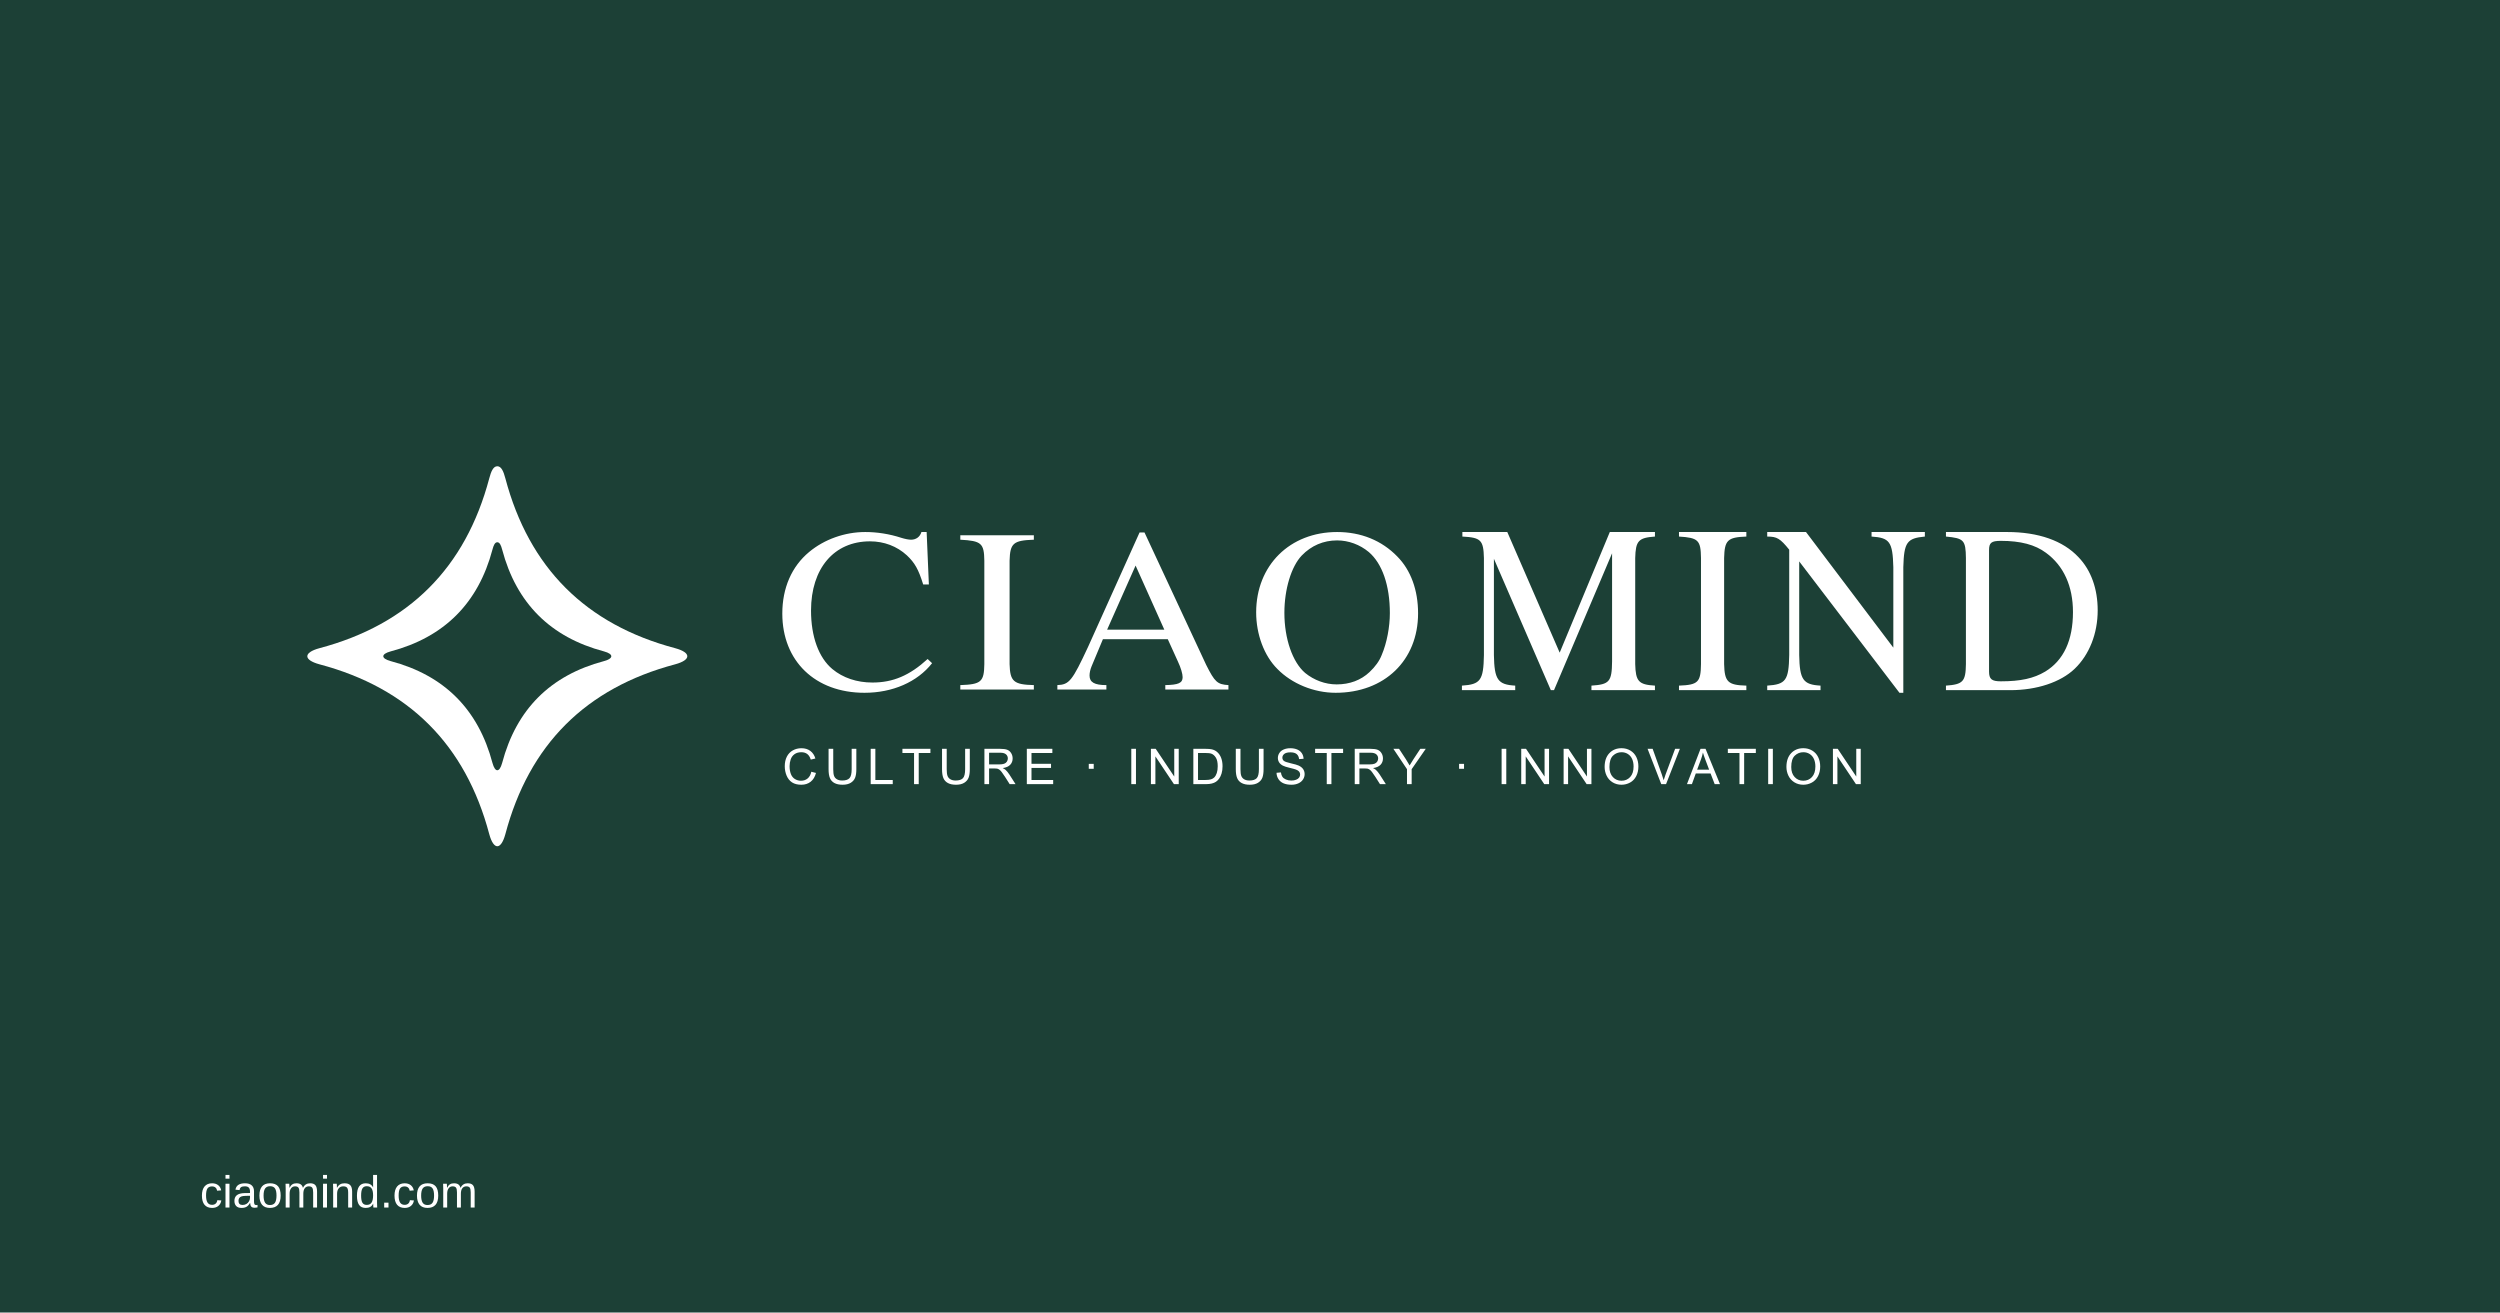
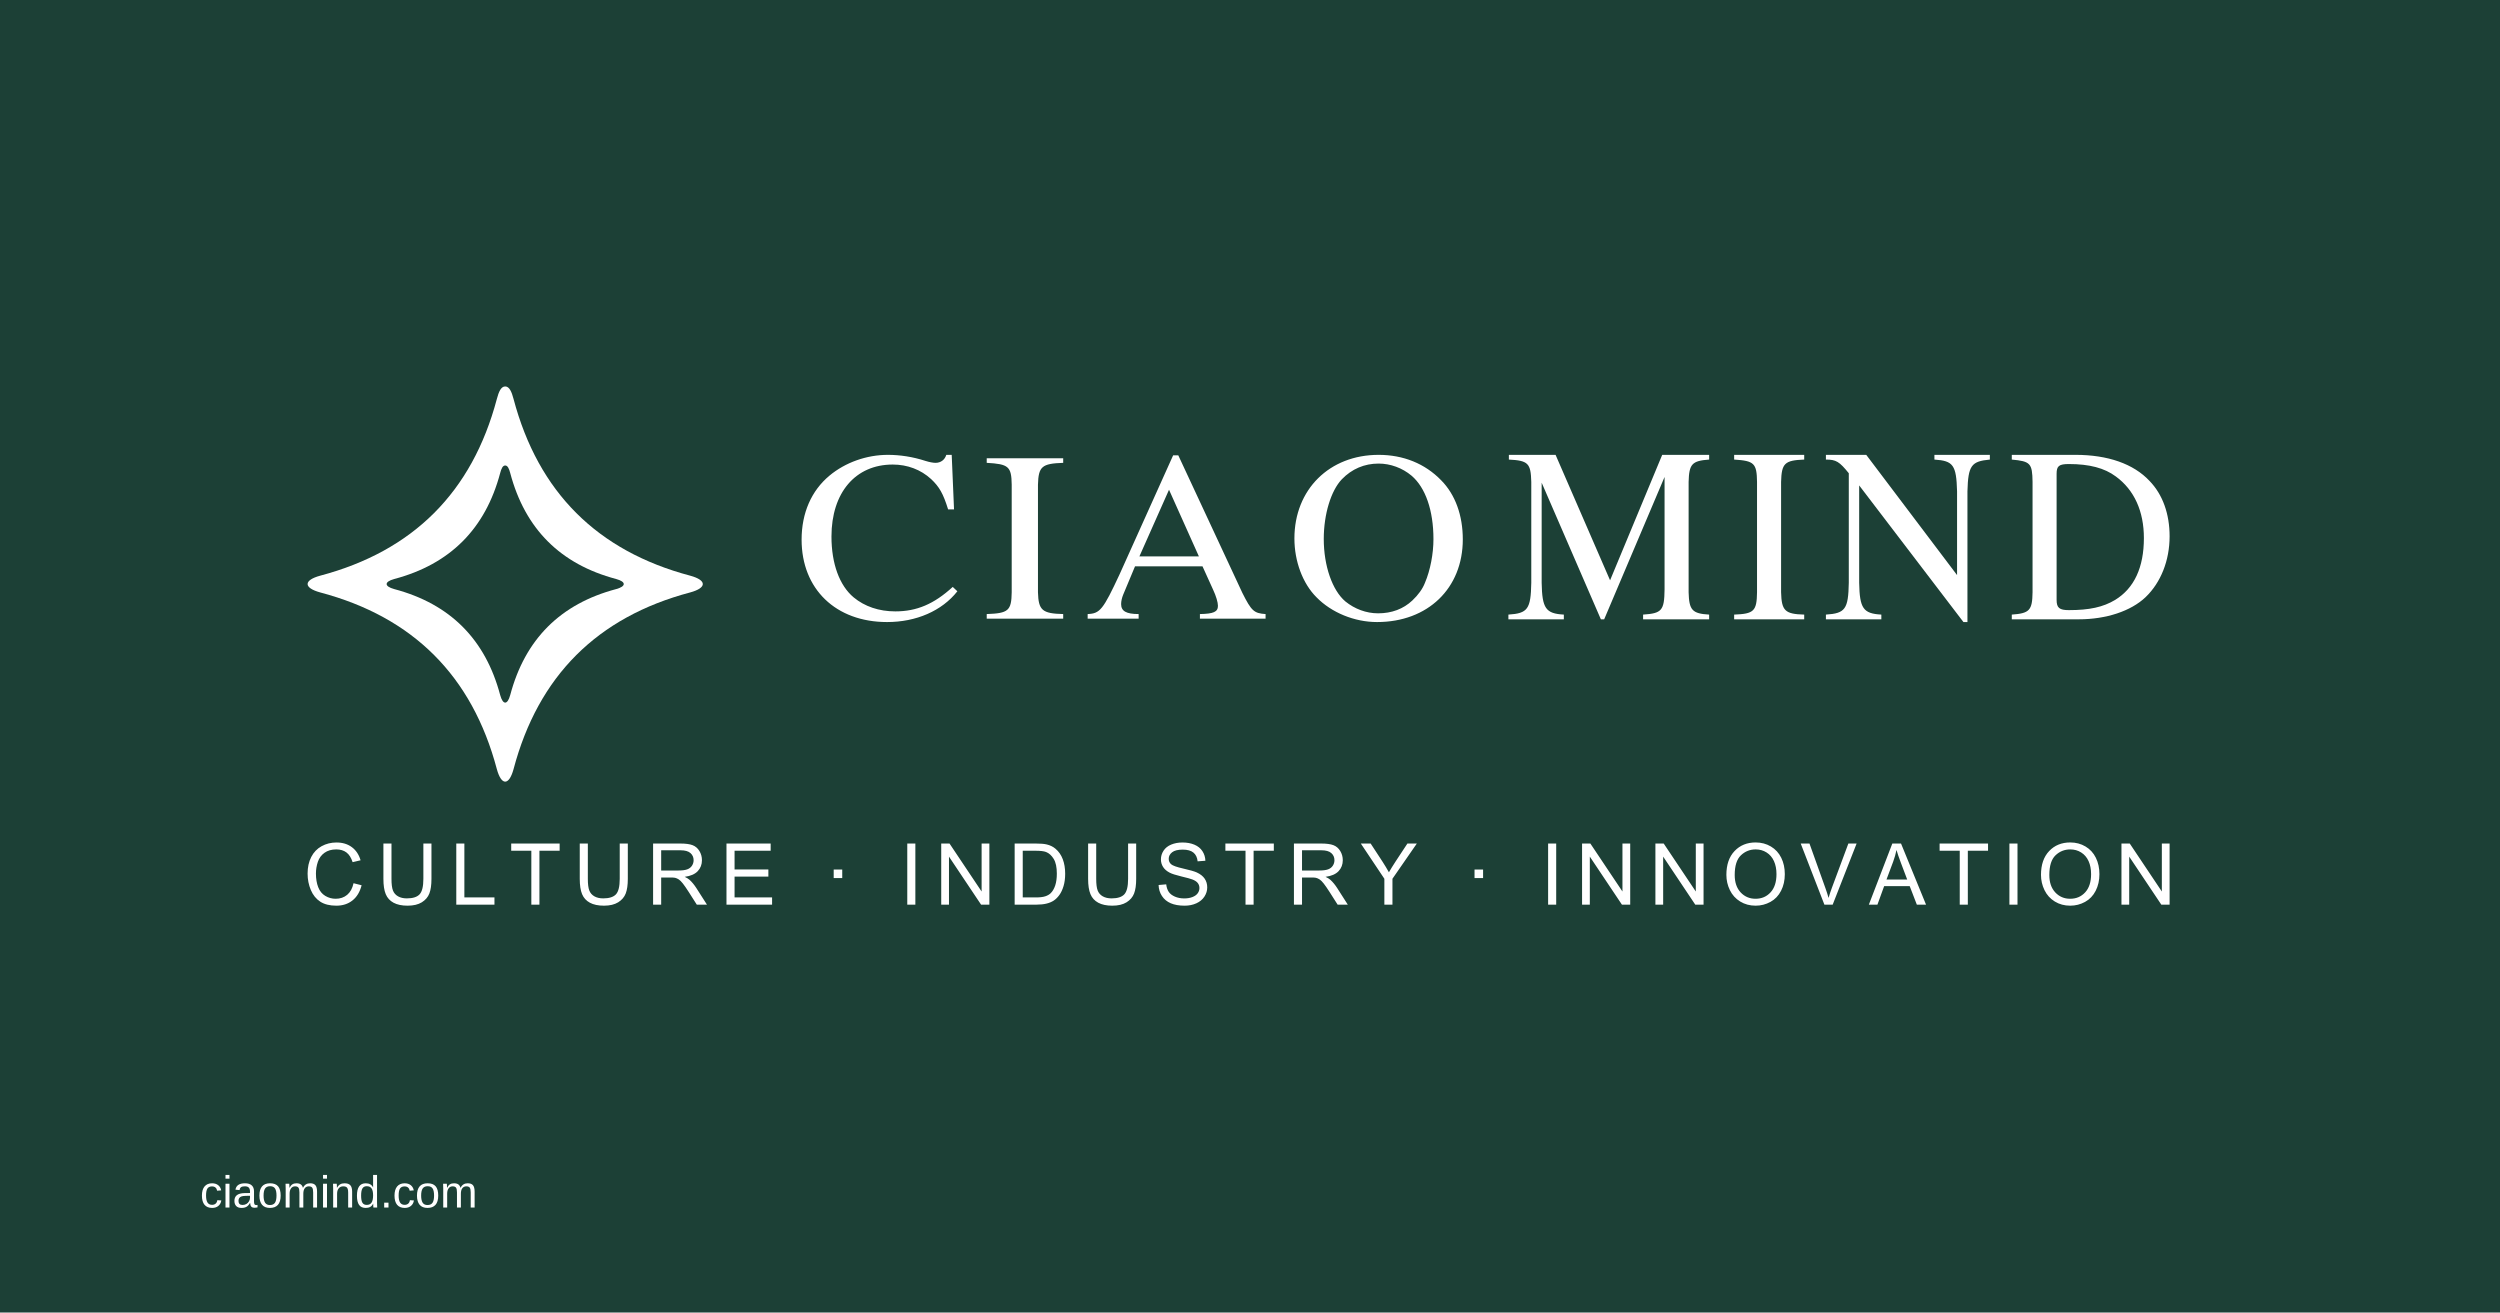
<svg xmlns="http://www.w3.org/2000/svg" width="1200" height="630" viewBox="0 0 1200 630" role="img" aria-label="CIAOMIND communication cover">
  <rect width="1200" height="630" fill="#1C4036" />
-   <g transform="translate(144.000 220.292) scale(1.753846)">
+   <g transform="translate(144.000 181.848) scale(1.824)">
    <g>
      <path fill="#FFFFFF" d="M 54 2 C 55.1 2 55.7 3.4 56.2 5.3 C 62.7 29.8 78.2 45.3 102.7 51.8 C 107.1 53 107.1 55 102.7 56.2 C 78.2 62.7 62.7 78.2 56.2 102.7 C 55 107.1 53 107.1 51.8 102.7 C 45.3 78.2 29.8 62.7 5.3 56.2 C .9 55 .9 53 5.3 51.8 C 29.8 45.3 45.3 29.8 51.8 5.3 C 52.3 3.4 52.9 2 54 2 Z" />
      <path fill="#1C4036" transform="translate(54 54) scale(.6) translate(-54 -54)" d="M 54 2 C 55.1 2 55.7 3.4 56.2 5.3 C 62.7 29.8 78.2 45.3 102.7 51.8 C 107.1 53 107.1 55 102.7 56.2 C 78.2 62.7 62.7 78.2 56.2 102.7 C 55 107.1 53 107.1 51.8 102.7 C 45.3 78.2 29.8 62.7 5.3 56.2 C .9 55 .9 53 5.3 51.8 C 29.8 45.3 45.3 29.8 51.8 5.3 C 52.3 3.4 52.9 2 54 2 Z" />
    </g>
    <g fill="#FFFFFF">
      <path transform="translate(8 18)" d="M164.112 16.348 163.502 2H162.079C161.673 3.339 160.589 4.104 159.234 4.104C158.624 4.104 157.607 3.913 156.591 3.594C153.271 2.51 149.883 2 146.699 2C141.143 2 135.519 3.977 131.318 7.484C126.575 11.438 124 17.304 124 24.319C124 37.328 133.012 46 146.495 46C154.152 46 160.928 43.067 164.993 37.901L163.773 36.754C158.827 41.281 154.287 43.194 148.664 43.194C144.395 43.194 140.6 41.919 137.687 39.496C133.96 36.371 131.86 30.632 131.86 23.49C131.86 11.948 138.161 4.551 147.986 4.551C151.848 4.551 155.371 5.89 158.082 8.377C160.25 10.417 161.266 12.203 162.554 16.348ZM172.717 45.107H192.841V43.896C187.285 43.768 186.336 42.875 186.201 38.157V9.843C186.336 5.061 187.217 4.296 192.841 4.104V2.893H172.717V4.104C178.477 4.423 179.222 5.061 179.29 9.843V38.157C179.222 43.003 178.409 43.704 172.717 43.896ZM246.098 43.896C243.049 43.704 242.371 43.067 240 38.348L223.129 2.128H221.773L207.68 33.438C203.343 42.748 202.53 43.768 199.278 43.896V45.107H212.694V43.896C209.442 43.896 208.086 43.13 208.086 41.281C208.086 40.516 208.29 39.623 208.629 38.794L211.745 31.333H229.498L232.276 37.455C233.089 39.177 233.563 40.835 233.563 41.728C233.563 43.322 232.411 43.832 228.82 43.896V45.107H246.098ZM212.897 28.719 220.689 11.183 228.549 28.719ZM275.843 2C262.902 2 253.687 11.119 253.687 24C253.687 29.994 255.855 35.861 259.514 39.496C263.444 43.513 269.474 46 275.437 46C288.785 46 298 37.136 298 24.255C298 17.942 296.035 12.458 292.308 8.696C288.04 4.296 282.348 2 275.843 2ZM275.843 4.296C278.96 4.296 282.077 5.443 284.516 7.484C288.175 10.609 290.276 16.603 290.276 24.191C290.276 27.954 289.463 32.354 288.04 35.67C287.43 37.264 286.278 38.858 284.72 40.325C282.348 42.557 279.299 43.704 275.708 43.704C272.591 43.704 269.542 42.557 267.103 40.58C263.647 37.646 261.411 31.206 261.411 24.128C261.411 17.623 263.308 11.438 266.154 8.441C268.797 5.699 272.117 4.296 275.843 4.296Z" />
      <path transform="translate(194 -42)" d="M176.827 62H164.474L150.755 95.016L136.415 62H124.124V63.242C129.214 63.504 129.897 64.223 130.021 69.126V95.67C129.897 102.6 129.09 103.712 124 104.039V105.281H138.588V104.039C133.808 103.777 132.877 102.404 132.753 95.67V69.322L148.334 105.281H149.203L165.095 67.819V97.435C165.032 102.993 164.35 103.712 159.446 104.039V105.281H176.827V104.039C172.357 103.777 171.55 102.862 171.426 98.155V69.126C171.55 64.419 172.295 63.569 176.827 63.242ZM183.407 105.281H201.844V104.039C196.753 103.908 195.884 102.993 195.76 98.155V69.126C195.884 64.223 196.691 63.438 201.844 63.242V62H183.407V63.242C188.684 63.569 189.366 64.223 189.428 69.126V98.155C189.366 103.123 188.621 103.842 183.407 104.039ZM250.698 62H236.11V63.242C241.076 63.569 241.883 64.681 242.069 71.611V93.643L218.17 62H207.555V63.242C210.224 63.242 211.093 63.765 213.576 66.838V95.67C213.452 102.6 212.645 103.712 207.555 104.039V105.281H222.143V104.039C217.363 103.777 216.432 102.404 216.308 95.67V70.042L243.745 106H244.801V71.611C244.987 64.811 245.794 63.7 250.698 63.242ZM256.471 105.281H274.101C281.301 105.281 287.819 103.123 291.668 99.462C295.703 95.605 298 89.786 298 83.444C298 77.56 296.2 72.461 292.724 68.865C288.502 64.354 281.736 62 273.232 62H256.471V63.242C261.375 63.7 261.872 64.223 261.934 69.126V98.155C261.872 102.927 261.127 103.712 256.471 104.039ZM268.265 66.969C268.265 64.942 268.886 64.419 271.493 64.419C276.894 64.419 280.867 65.465 283.847 67.688C288.689 71.218 291.234 76.841 291.234 83.902C291.234 91.617 288.689 97.108 283.66 100.181C280.494 102.077 276.894 102.862 271.493 102.862C269.01 102.862 268.265 102.273 268.265 100.181Z" />
-       <path d="M139.937 85.612 141.215 85.935Q140.813 87.51 139.768 88.338Q138.724 89.165 137.214 89.165Q135.652 89.165 134.673 88.529Q133.694 87.893 133.183 86.686Q132.672 85.48 132.672 84.096Q132.672 82.586 133.249 81.462Q133.826 80.338 134.891 79.755Q135.955 79.172 137.234 79.172Q138.684 79.172 139.673 79.91Q140.662 80.648 141.051 81.986L139.792 82.283Q139.455 81.228 138.816 80.747Q138.177 80.266 137.208 80.266Q136.094 80.266 135.345 80.8Q134.597 81.334 134.294 82.234Q133.991 83.133 133.991 84.089Q133.991 85.322 134.35 86.241Q134.709 87.161 135.467 87.616Q136.225 88.071 137.109 88.071Q138.183 88.071 138.928 87.451Q139.673 86.831 139.937 85.612ZM150.982 79.336H152.261V84.92Q152.261 86.376 151.931 87.233Q151.602 88.09 150.741 88.628Q149.881 89.165 148.484 89.165Q147.126 89.165 146.262 88.697Q145.399 88.229 145.03 87.342Q144.661 86.456 144.661 84.92V79.336H145.939V84.913Q145.939 86.172 146.173 86.769Q146.407 87.365 146.978 87.688Q147.548 88.011 148.372 88.011Q149.782 88.011 150.382 87.372Q150.982 86.732 150.982 84.913ZM156.187 89.0V79.336H157.466V87.86H162.225V89.0ZM168.057 89.0V80.477H164.873V79.336H172.533V80.477H169.336V89.0ZM182.036 79.336H183.315V84.92Q183.315 86.376 182.985 87.233Q182.655 88.09 181.795 88.628Q180.935 89.165 179.537 89.165Q178.18 89.165 177.316 88.697Q176.452 88.229 176.083 87.342Q175.714 86.456 175.714 84.92V79.336H176.993V84.913Q176.993 86.172 177.227 86.769Q177.461 87.365 178.031 87.688Q178.601 88.011 179.425 88.011Q180.836 88.011 181.436 87.372Q182.036 86.732 182.036 84.913ZM187.313 89.0V79.336H191.598Q192.89 79.336 193.562 79.597Q194.235 79.857 194.637 80.516Q195.039 81.176 195.039 81.973Q195.039 83.001 194.373 83.707Q193.708 84.412 192.317 84.603Q192.824 84.847 193.088 85.084Q193.648 85.599 194.149 86.37L195.83 89.0H194.222L192.943 86.99Q192.383 86.119 192.02 85.658Q191.657 85.197 191.371 85.012Q191.084 84.827 190.787 84.755Q190.57 84.709 190.075 84.709H188.592V89.0ZM188.592 83.601H191.341Q192.218 83.601 192.712 83.42Q193.207 83.239 193.464 82.84Q193.721 82.441 193.721 81.973Q193.721 81.288 193.223 80.846Q192.725 80.404 191.651 80.404H188.592ZM198.919 89.0V79.336H205.907V80.477H200.198V83.437H205.544V84.57H200.198V87.86H206.131V89.0ZM215.875 84.801V83.45H217.227V84.801ZM227.512 89.0V79.336H228.791V89.0ZM232.882 89.0V79.336H234.194L239.269 86.924V79.336H240.496V89.0H239.184L234.108 81.406V89.0ZM244.494 89.0V79.336H247.823Q248.95 79.336 249.544 79.475Q250.374 79.666 250.961 80.167Q251.726 80.813 252.105 81.818Q252.484 82.823 252.484 84.115Q252.484 85.216 252.227 86.067Q251.97 86.917 251.567 87.474Q251.165 88.031 250.687 88.351Q250.21 88.67 249.534 88.835Q248.858 89.0 247.981 89.0ZM245.773 87.86H247.836Q248.792 87.86 249.336 87.682Q249.88 87.504 250.203 87.181Q250.658 86.726 250.912 85.958Q251.165 85.19 251.165 84.096Q251.165 82.58 250.668 81.766Q250.17 80.951 249.458 80.675Q248.944 80.477 247.804 80.477H245.773ZM262.435 79.336H263.714V84.92Q263.714 86.376 263.384 87.233Q263.055 88.09 262.194 88.628Q261.334 89.165 259.937 89.165Q258.579 89.165 257.715 88.697Q256.852 88.229 256.483 87.342Q256.113 86.456 256.113 84.92V79.336H257.392V84.913Q257.392 86.172 257.626 86.769Q257.86 87.365 258.43 87.688Q259.001 88.011 259.825 88.011Q261.235 88.011 261.835 87.372Q262.435 86.732 262.435 84.913ZM267.258 85.895 268.464 85.79Q268.55 86.515 268.863 86.98Q269.176 87.444 269.835 87.731Q270.494 88.018 271.318 88.018Q272.05 88.018 272.61 87.8Q273.171 87.583 273.444 87.204Q273.718 86.825 273.718 86.376Q273.718 85.922 273.454 85.582Q273.191 85.243 272.584 85.012Q272.195 84.86 270.864 84.541Q269.532 84.221 268.998 83.938Q268.306 83.575 267.967 83.038Q267.627 82.5 267.627 81.835Q267.627 81.103 268.042 80.467Q268.458 79.831 269.255 79.501Q270.053 79.172 271.028 79.172Q272.103 79.172 272.924 79.518Q273.744 79.864 274.186 80.536Q274.628 81.208 274.66 82.059L273.434 82.151Q273.336 81.235 272.765 80.767Q272.195 80.299 271.081 80.299Q269.921 80.299 269.39 80.724Q268.86 81.149 268.86 81.749Q268.86 82.27 269.235 82.606Q269.605 82.942 271.164 83.295Q272.723 83.647 273.303 83.911Q274.146 84.3 274.548 84.897Q274.951 85.493 274.951 86.271Q274.951 87.042 274.509 87.724Q274.067 88.407 273.24 88.786Q272.413 89.165 271.378 89.165Q270.066 89.165 269.179 88.782Q268.293 88.4 267.789 87.632Q267.284 86.864 267.258 85.895ZM281.006 89.0V80.477H277.822V79.336H285.482V80.477H282.285V89.0ZM288.663 89.0V79.336H292.948Q294.24 79.336 294.912 79.597Q295.585 79.857 295.987 80.516Q296.389 81.176 296.389 81.973Q296.389 83.001 295.723 83.707Q295.058 84.412 293.667 84.603Q294.174 84.847 294.438 85.084Q294.998 85.599 295.499 86.37L297.18 89.0H295.572L294.293 86.99Q293.733 86.119 293.37 85.658Q293.007 85.197 292.721 85.012Q292.434 84.827 292.137 84.755Q291.92 84.709 291.425 84.709H289.942V89.0ZM289.942 83.601H292.691Q293.568 83.601 294.062 83.42Q294.557 83.239 294.814 82.84Q295.071 82.441 295.071 81.973Q295.071 81.288 294.573 80.846Q294.075 80.404 293.001 80.404H289.942ZM302.965 89.0V84.906L299.241 79.336H300.797L302.702 82.25Q303.229 83.067 303.684 83.885Q304.119 83.127 304.739 82.177L306.611 79.336H308.1L304.244 84.906V89.0ZM317.225 84.801V83.45H318.577V84.801ZM328.862 89.0V79.336H330.141V89.0ZM334.232 89.0V79.336H335.544L340.619 86.924V79.336H341.846V89.0H340.534L335.458 81.406V89.0ZM345.831 89.0V79.336H347.143L352.219 86.924V79.336H353.445V89.0H352.133L347.057 81.406V89.0ZM357.055 84.293Q357.055 81.887 358.347 80.526Q359.639 79.165 361.682 79.165Q363.02 79.165 364.095 79.804Q365.169 80.444 365.733 81.588Q366.296 82.731 366.296 84.181Q366.296 85.651 365.703 86.812Q365.11 87.972 364.022 88.568Q362.935 89.165 361.676 89.165Q360.311 89.165 359.237 88.506Q358.162 87.846 357.608 86.706Q357.055 85.566 357.055 84.293ZM358.373 84.313Q358.373 86.06 359.312 87.065Q360.252 88.071 361.669 88.071Q363.113 88.071 364.045 87.055Q364.978 86.04 364.978 84.175Q364.978 82.995 364.579 82.115Q364.181 81.235 363.413 80.75Q362.645 80.266 361.689 80.266Q360.331 80.266 359.352 81.199Q358.373 82.131 358.373 84.313ZM372.556 89.0 368.812 79.336H370.197L372.708 86.357Q373.011 87.2 373.216 87.939Q373.44 87.148 373.736 86.357L376.347 79.336H377.652L373.868 89.0ZM379.588 89.0 383.299 79.336H384.676L388.631 89.0H387.175L386.048 86.073H382.007L380.945 89.0ZM382.376 85.032H385.652L384.643 82.355Q384.182 81.136 383.958 80.352Q383.773 81.281 383.437 82.197ZM393.962 89.0V80.477H390.778V79.336H398.438V80.477H395.241V89.0ZM401.817 89.0V79.336H403.096V89.0ZM406.811 84.293Q406.811 81.887 408.103 80.526Q409.395 79.165 411.439 79.165Q412.777 79.165 413.851 79.804Q414.926 80.444 415.489 81.588Q416.053 82.731 416.053 84.181Q416.053 85.651 415.46 86.812Q414.867 87.972 413.779 88.568Q412.691 89.165 411.432 89.165Q410.068 89.165 408.993 88.506Q407.919 87.846 407.365 86.706Q406.811 85.566 406.811 84.293ZM408.13 84.313Q408.13 86.06 409.069 87.065Q410.008 88.071 411.426 88.071Q412.869 88.071 413.802 87.055Q414.735 86.04 414.735 84.175Q414.735 82.995 414.336 82.115Q413.937 81.235 413.169 80.75Q412.401 80.266 411.445 80.266Q410.088 80.266 409.109 81.199Q408.13 82.131 408.13 84.313ZM419.538 89.0V79.336H420.85L425.925 86.924V79.336H427.151V89.0H425.84L420.764 81.406V89.0Z" />
+       <g transform="translate(2 122) scale(1.663955) translate(-132.6724 -79.16504)">
+         <path d="M139.937 85.612 141.215 85.935Q140.813 87.51 139.768 88.338Q138.724 89.165 137.214 89.165Q135.652 89.165 134.673 88.529Q133.694 87.893 133.183 86.686Q132.672 85.48 132.672 84.096Q132.672 82.586 133.249 81.462Q133.826 80.338 134.891 79.755Q135.955 79.172 137.234 79.172Q138.684 79.172 139.673 79.91Q140.662 80.648 141.051 81.986L139.792 82.283Q139.455 81.228 138.816 80.747Q138.177 80.266 137.208 80.266Q136.094 80.266 135.345 80.8Q134.597 81.334 134.294 82.234Q133.991 83.133 133.991 84.089Q133.991 85.322 134.35 86.241Q134.709 87.161 135.467 87.616Q136.225 88.071 137.109 88.071Q138.183 88.071 138.928 87.451Q139.673 86.831 139.937 85.612ZM150.982 79.336H152.261V84.92Q152.261 86.376 151.931 87.233Q151.602 88.09 150.741 88.628Q149.881 89.165 148.484 89.165Q147.126 89.165 146.262 88.697Q145.399 88.229 145.03 87.342Q144.661 86.456 144.661 84.92V79.336H145.939V84.913Q145.939 86.172 146.173 86.769Q146.407 87.365 146.978 87.688Q147.548 88.011 148.372 88.011Q149.782 88.011 150.382 87.372Q150.982 86.732 150.982 84.913ZM156.187 89.0V79.336H157.466V87.86H162.225V89.0ZM168.057 89.0V80.477H164.873V79.336H172.533V80.477H169.336V89.0ZM182.036 79.336H183.315V84.92Q183.315 86.376 182.985 87.233Q182.655 88.09 181.795 88.628Q180.935 89.165 179.537 89.165Q178.18 89.165 177.316 88.697Q176.452 88.229 176.083 87.342Q175.714 86.456 175.714 84.92V79.336H176.993V84.913Q176.993 86.172 177.227 86.769Q177.461 87.365 178.031 87.688Q178.601 88.011 179.425 88.011Q180.836 88.011 181.436 87.372Q182.036 86.732 182.036 84.913ZM187.313 89.0V79.336H191.598Q192.89 79.336 193.562 79.597Q194.235 79.857 194.637 80.516Q195.039 81.176 195.039 81.973Q195.039 83.001 194.373 83.707Q193.708 84.412 192.317 84.603Q192.824 84.847 193.088 85.084Q193.648 85.599 194.149 86.37L195.83 89.0H194.222L192.943 86.99Q192.383 86.119 192.02 85.658Q191.657 85.197 191.371 85.012Q191.084 84.827 190.787 84.755Q190.57 84.709 190.075 84.709H188.592V89.0ZM188.592 83.601H191.341Q192.218 83.601 192.712 83.42Q193.207 83.239 193.464 82.84Q193.721 82.441 193.721 81.973Q193.721 81.288 193.223 80.846Q192.725 80.404 191.651 80.404H188.592ZM198.919 89.0V79.336H205.907V80.477H200.198V83.437H205.544V84.57H200.198V87.86H206.131V89.0ZM215.875 84.801V83.45H217.227V84.801ZM227.512 89.0V79.336H228.791V89.0ZM232.882 89.0V79.336H234.194L239.269 86.924V79.336H240.496V89.0H239.184L234.108 81.406V89.0ZM244.494 89.0V79.336H247.823Q248.95 79.336 249.544 79.475Q250.374 79.666 250.961 80.167Q251.726 80.813 252.105 81.818Q252.484 82.823 252.484 84.115Q252.484 85.216 252.227 86.067Q251.97 86.917 251.567 87.474Q251.165 88.031 250.687 88.351Q250.21 88.67 249.534 88.835Q248.858 89.0 247.981 89.0ZM245.773 87.86H247.836Q248.792 87.86 249.336 87.682Q249.88 87.504 250.203 87.181Q250.658 86.726 250.912 85.958Q251.165 85.19 251.165 84.096Q251.165 82.58 250.668 81.766Q250.17 80.951 249.458 80.675Q248.944 80.477 247.804 80.477H245.773ZM262.435 79.336H263.714V84.92Q263.714 86.376 263.384 87.233Q263.055 88.09 262.194 88.628Q261.334 89.165 259.937 89.165Q258.579 89.165 257.715 88.697Q256.852 88.229 256.483 87.342Q256.113 86.456 256.113 84.92V79.336H257.392V84.913Q257.392 86.172 257.626 86.769Q257.86 87.365 258.43 87.688Q259.001 88.011 259.825 88.011Q261.235 88.011 261.835 87.372Q262.435 86.732 262.435 84.913ZM267.258 85.895 268.464 85.79Q268.55 86.515 268.863 86.98Q269.176 87.444 269.835 87.731Q270.494 88.018 271.318 88.018Q272.05 88.018 272.61 87.8Q273.171 87.583 273.444 87.204Q273.718 86.825 273.718 86.376Q273.718 85.922 273.454 85.582Q273.191 85.243 272.584 85.012Q272.195 84.86 270.864 84.541Q269.532 84.221 268.998 83.938Q268.306 83.575 267.967 83.038Q267.627 82.5 267.627 81.835Q267.627 81.103 268.042 80.467Q268.458 79.831 269.255 79.501Q270.053 79.172 271.028 79.172Q272.103 79.172 272.924 79.518Q273.744 79.864 274.186 80.536Q274.628 81.208 274.66 82.059L273.434 82.151Q273.336 81.235 272.765 80.767Q272.195 80.299 271.081 80.299Q269.921 80.299 269.39 80.724Q268.86 81.149 268.86 81.749Q268.86 82.27 269.235 82.606Q269.605 82.942 271.164 83.295Q272.723 83.647 273.303 83.911Q274.146 84.3 274.548 84.897Q274.951 85.493 274.951 86.271Q274.951 87.042 274.509 87.724Q274.067 88.407 273.24 88.786Q272.413 89.165 271.378 89.165Q270.066 89.165 269.179 88.782Q268.293 88.4 267.789 87.632Q267.284 86.864 267.258 85.895ZM281.006 89.0V80.477H277.822V79.336H285.482V80.477H282.285V89.0ZM288.663 89.0V79.336H292.948Q294.24 79.336 294.912 79.597Q295.585 79.857 295.987 80.516Q296.389 81.176 296.389 81.973Q296.389 83.001 295.723 83.707Q295.058 84.412 293.667 84.603Q294.174 84.847 294.438 85.084Q294.998 85.599 295.499 86.37L297.18 89.0H295.572L294.293 86.99Q293.733 86.119 293.37 85.658Q293.007 85.197 292.721 85.012Q292.434 84.827 292.137 84.755Q291.92 84.709 291.425 84.709H289.942V89.0ZM289.942 83.601H292.691Q293.568 83.601 294.062 83.42Q294.557 83.239 294.814 82.84Q295.071 82.441 295.071 81.973Q295.071 81.288 294.573 80.846Q294.075 80.404 293.001 80.404H289.942ZM302.965 89.0V84.906L299.241 79.336H300.797L302.702 82.25Q303.229 83.067 303.684 83.885Q304.119 83.127 304.739 82.177L306.611 79.336H308.1L304.244 84.906V89.0ZM317.225 84.801V83.45H318.577V84.801ZM328.862 89.0V79.336H330.141V89.0ZM334.232 89.0V79.336H335.544L340.619 86.924V79.336H341.846V89.0H340.534L335.458 81.406V89.0ZM345.831 89.0V79.336H347.143L352.219 86.924V79.336H353.445V89.0H352.133L347.057 81.406V89.0ZM357.055 84.293Q357.055 81.887 358.347 80.526Q359.639 79.165 361.682 79.165Q363.02 79.165 364.095 79.804Q365.169 80.444 365.733 81.588Q366.296 82.731 366.296 84.181Q366.296 85.651 365.703 86.812Q365.11 87.972 364.022 88.568Q362.935 89.165 361.676 89.165Q360.311 89.165 359.237 88.506Q358.162 87.846 357.608 86.706Q357.055 85.566 357.055 84.293ZM358.373 84.313Q358.373 86.06 359.312 87.065Q360.252 88.071 361.669 88.071Q363.113 88.071 364.045 87.055Q364.978 86.04 364.978 84.175Q364.978 82.995 364.579 82.115Q364.181 81.235 363.413 80.75Q362.645 80.266 361.689 80.266Q360.331 80.266 359.352 81.199Q358.373 82.131 358.373 84.313ZM372.556 89.0 368.812 79.336H370.197L372.708 86.357Q373.011 87.2 373.216 87.939Q373.44 87.148 373.736 86.357L376.347 79.336H377.652L373.868 89.0ZM379.588 89.0 383.299 79.336H384.676L388.631 89.0H387.175L386.048 86.073H382.007L380.945 89.0ZM382.376 85.032H385.652L384.643 82.355Q384.182 81.136 383.958 80.352Q383.773 81.281 383.437 82.197ZM393.962 89.0V80.477H390.778V79.336H398.438V80.477H395.241V89.0ZM401.817 89.0V79.336H403.096V89.0ZM406.811 84.293Q406.811 81.887 408.103 80.526Q409.395 79.165 411.439 79.165Q412.777 79.165 413.851 79.804Q414.926 80.444 415.489 81.588Q416.053 82.731 416.053 84.181Q416.053 85.651 415.46 86.812Q414.867 87.972 413.779 88.568Q412.691 89.165 411.432 89.165Q410.068 89.165 408.993 88.506Q407.919 87.846 407.365 86.706Q406.811 85.566 406.811 84.293ZM408.13 84.313Q408.13 86.06 409.069 87.065Q410.008 88.071 411.426 88.071Q412.869 88.071 413.802 87.055Q414.735 86.04 414.735 84.175Q414.735 82.995 414.336 82.115Q413.937 81.235 413.169 80.75Q412.401 80.266 411.445 80.266Q410.088 80.266 409.109 81.199Q408.13 82.131 408.13 84.313ZM419.538 89.0V79.336H420.85L425.925 86.924V79.336H427.151V89.0H425.84L420.764 81.406V89.0Z" />
+       </g>
    </g>
  </g>
  <text x="96.0" y="579.6" fill="#FFFFFF" font-family="Arial,sans-serif" font-size="21.6">ciaomind.com</text>
</svg>
